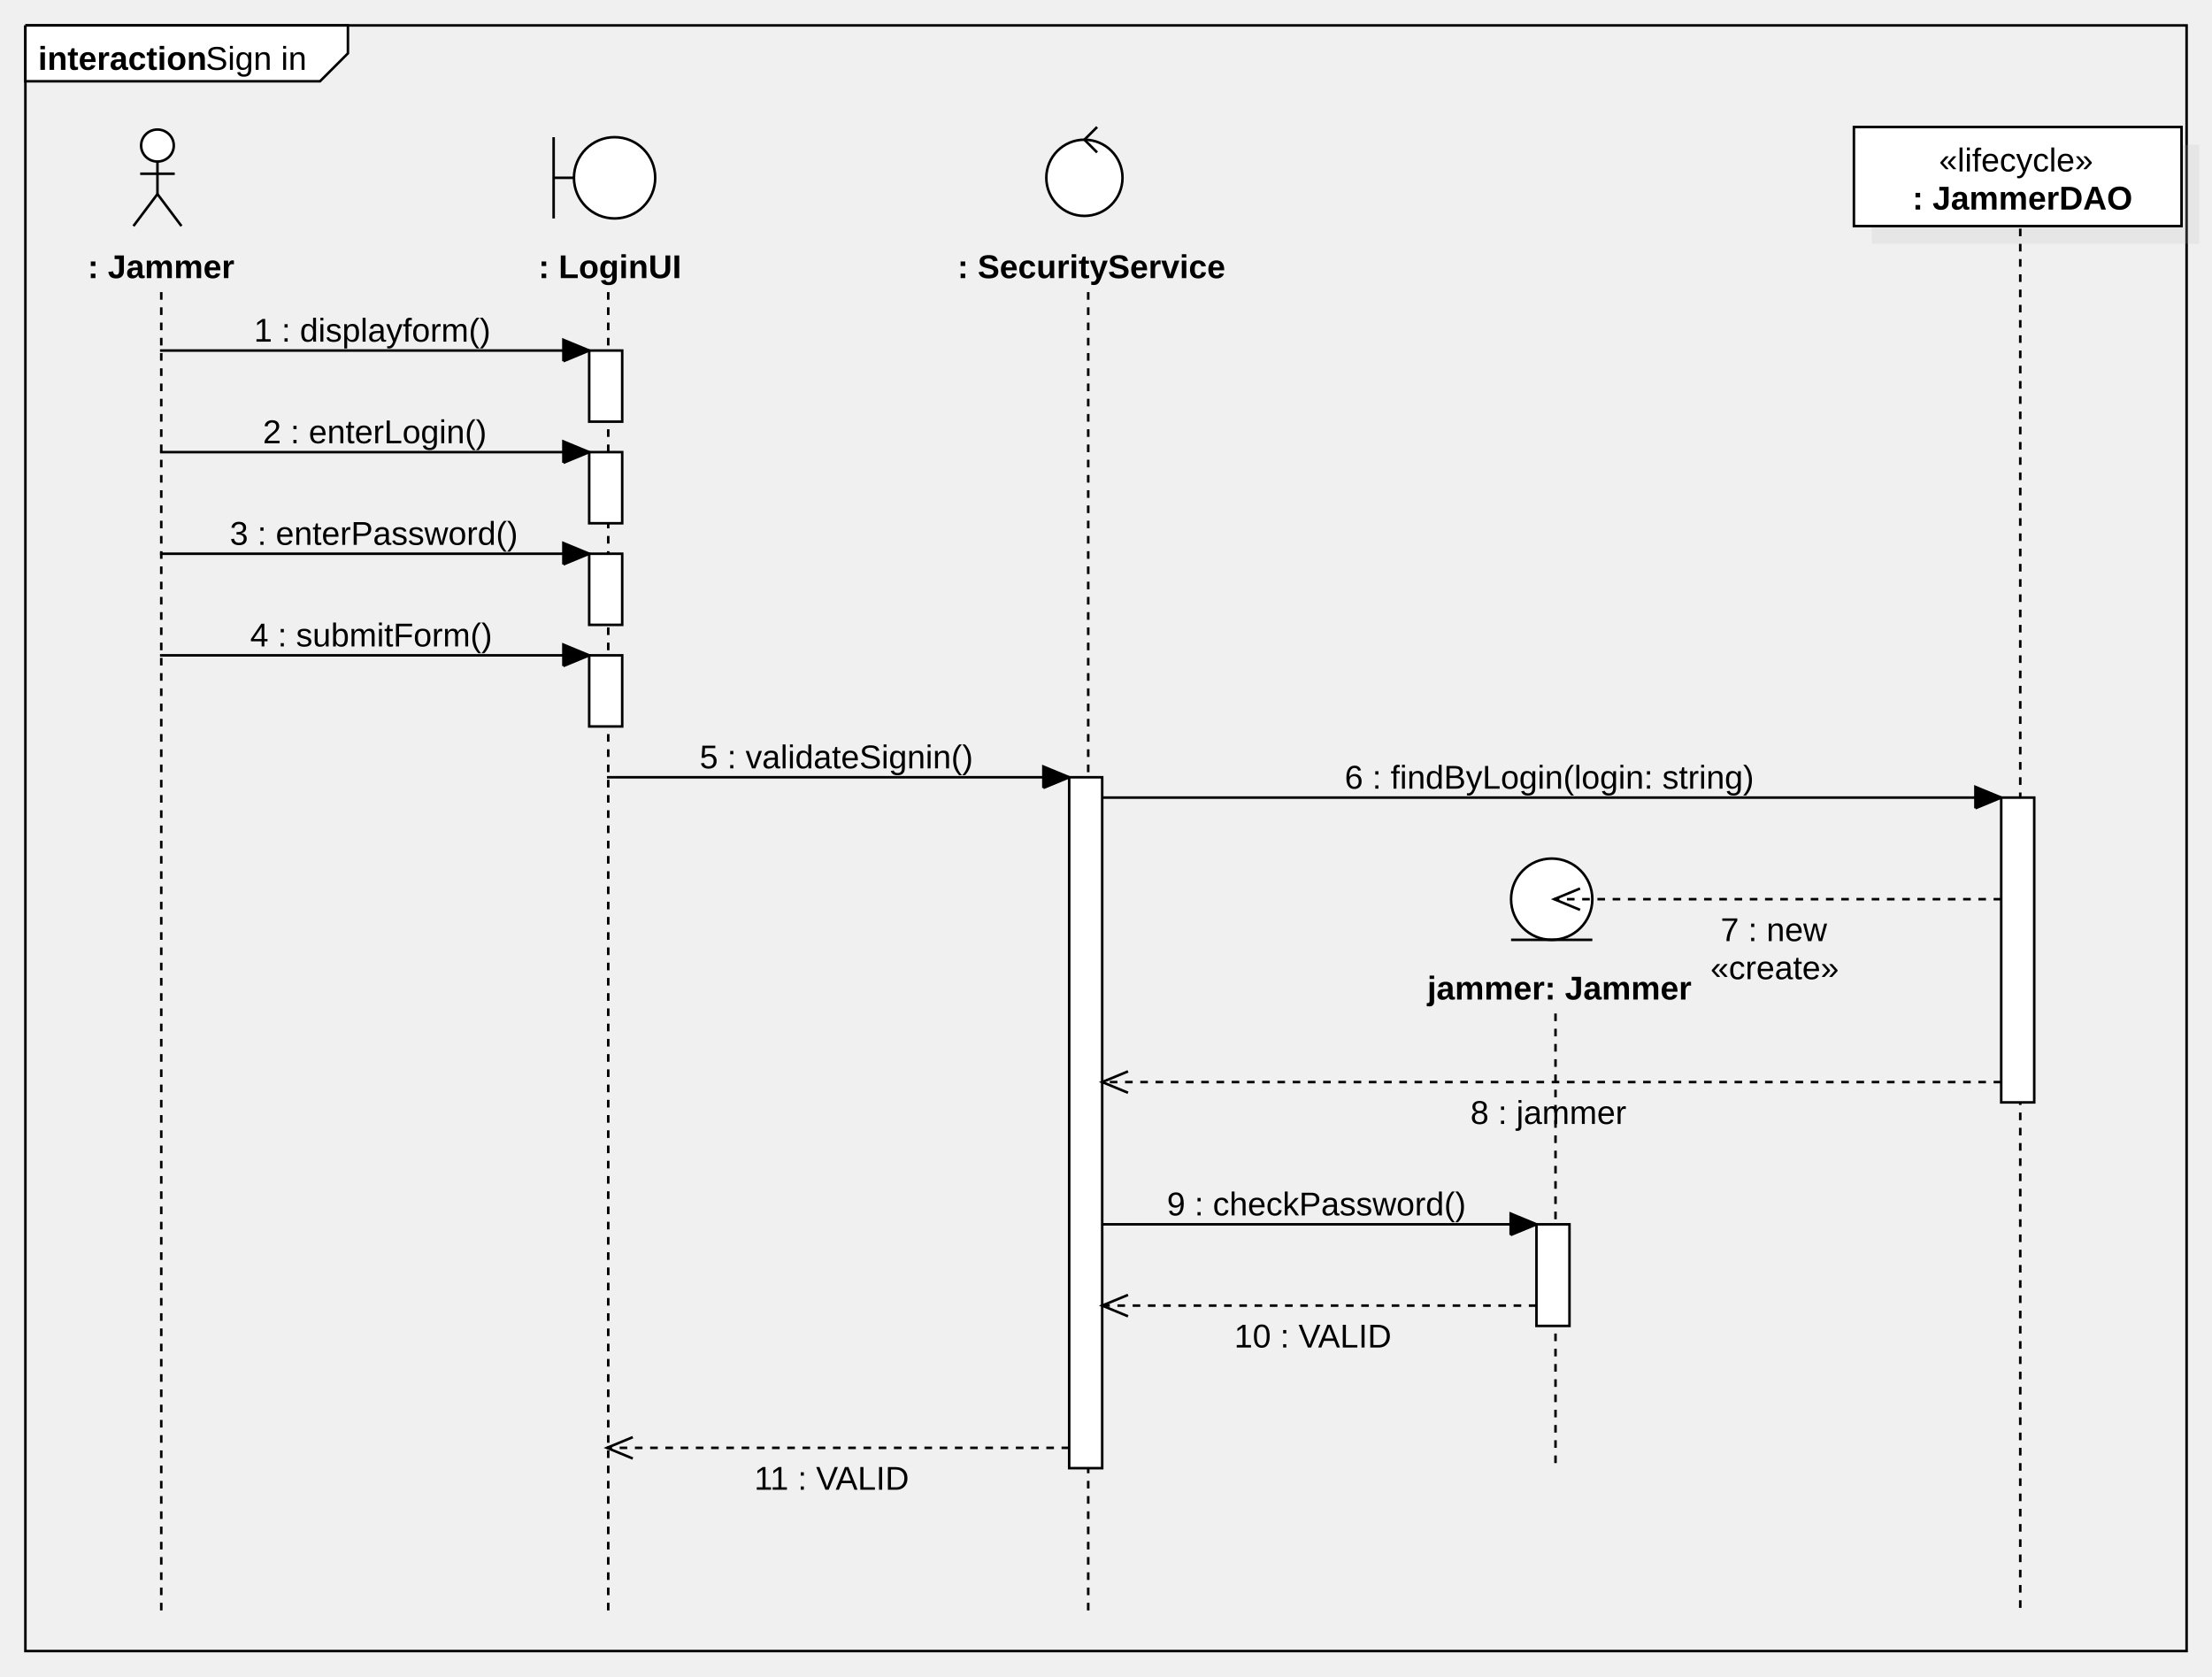
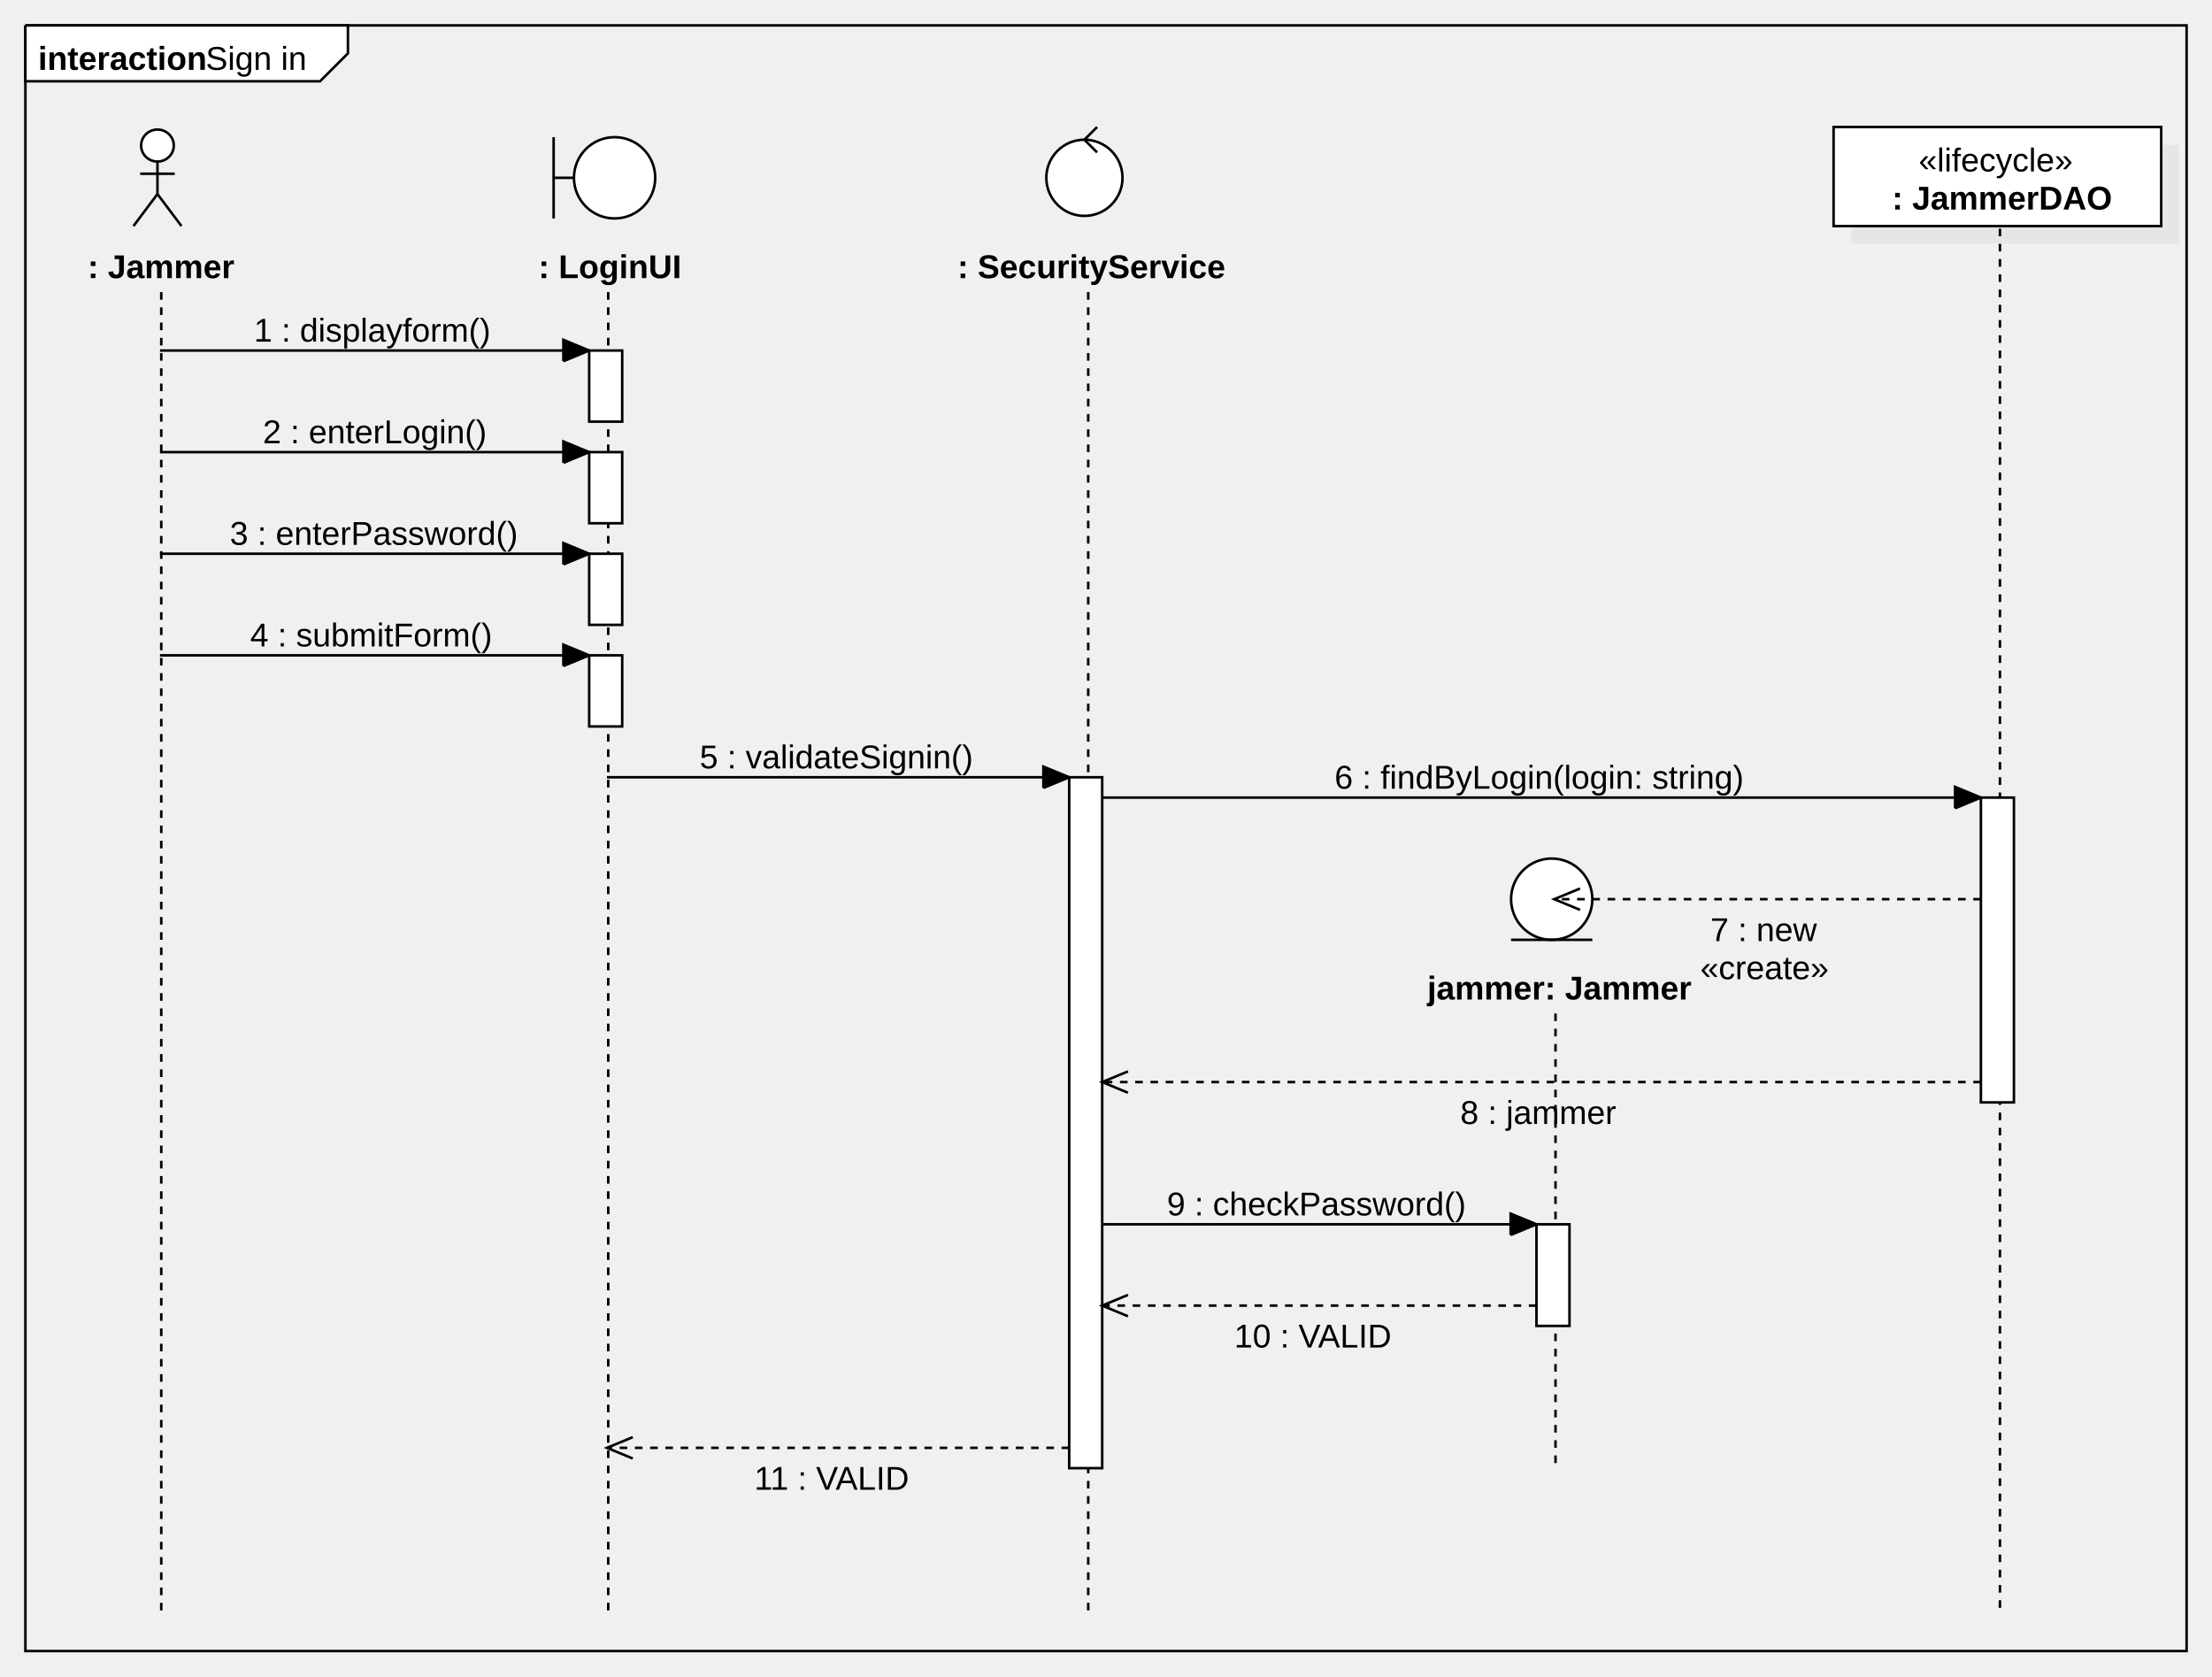
<svg xmlns="http://www.w3.org/2000/svg" version="1.1" width="871" height="660">
  <defs />
  <g>
    <g transform="translate(10,10) scale(1,1)">
      <path fill="none" stroke="#000000" d="M 0 0 L 851 0 L 851 640 L 0 640 L 0 0" stroke-miterlimit="10" />
    </g>
    <g transform="translate(10,10) scale(1,1)">
      <path fill="#ffffff" stroke="none" d="M 0 0 L 0 22 L 116 22 L 127 11 L 127 0 L 0 0" />
    </g>
    <g transform="translate(10,10) scale(1,1)">
      <path fill="none" stroke="#000000" d="M 0 0 L 0 22 L 116 22 L 127 11 L 127 0 L 0 0 L 0 0" stroke-miterlimit="10" />
    </g>
    <g transform="translate(10,10) scale(1,1)">
      <g>
        <path fill="none" stroke="none" />
        <text fill="#000000" stroke="none" font-family="Arial" font-size="13px" font-style="normal" font-weight="normal" text-decoration="none" x="71" y="17.5">Sign in</text>
      </g>
    </g>
    <g transform="translate(10,10) scale(1,1)">
      <g>
        <path fill="none" stroke="none" />
        <text fill="#000000" stroke="none" font-family="Arial" font-size="13px" font-style="normal" font-weight="bold" text-decoration="none" x="5" y="17.5">interaction</text>
      </g>
    </g>
    <g transform="translate(10,10) scale(1,1)">
      <path fill="#ffffff" stroke="none" d="M 45.571 47.3 C 45.571 43.821 48.449 41 52 41 C 55.551 41 58.429 43.821 58.429 47.3 C 58.429 50.779 55.551 53.6 52 53.6 C 48.449 53.6 45.571 50.779 45.571 47.3 Z" />
    </g>
    <g transform="translate(10,10) scale(1,1)">
      <path fill="none" stroke="#000000" d="M 45.571 47.3 C 45.571 43.821 48.449 41 52 41 C 55.551 41 58.429 43.821 58.429 47.3 C 58.429 50.779 55.551 53.6 52 53.6 C 48.449 53.6 45.571 50.779 45.571 47.3 Z" stroke-miterlimit="10" />
    </g>
    <g transform="translate(10,10) scale(1,1)">
      <path fill="none" stroke="#000000" d="M 52 53.6 L 52 66.4" stroke-miterlimit="10" />
    </g>
    <g transform="translate(10,10) scale(1,1)">
      <path fill="none" stroke="#000000" d="M 45.193 58.4 L 58.807 58.4" stroke-miterlimit="10" />
    </g>
    <g transform="translate(10,10) scale(1,1)">
      <path fill="none" stroke="#000000" d="M 52 66.4 L 42.545 79" stroke-miterlimit="10" />
    </g>
    <g transform="translate(10,10) scale(1,1)">
      <path fill="none" stroke="#000000" d="M 52 66.4 L 61.455 79" stroke-miterlimit="10" />
    </g>
    <g transform="translate(10,10) scale(1,1)">
      <g>
        <path fill="none" stroke="none" />
        <text fill="#000000" stroke="none" font-family="Arial" font-size="13px" font-style="normal" font-weight="bold" text-decoration="none" x="24.5" y="99.5">: Jammer</text>
      </g>
    </g>
    <g transform="translate(10,10) scale(1,1)">
      <path fill="none" stroke="#000000" d="M 53.5 105 L 53.5 624" stroke-miterlimit="10" stroke-dasharray="3" />
    </g>
    <g transform="translate(10,10) scale(1,1)">
      <path fill="#ffffff" stroke="none" d="M 216 60 C 216 51.163 223.163 44 232 44 C 240.837 44 248 51.163 248 60 C 248 68.837 240.837 76 232 76 C 223.163 76 216 68.837 216 60 Z" />
    </g>
    <g transform="translate(10,10) scale(1,1)">
      <path fill="none" stroke="#000000" d="M 216 60 C 216 51.163 223.163 44 232 44 C 240.837 44 248 51.163 248 60 C 248 68.837 240.837 76 232 76 C 223.163 76 216 68.837 216 60 Z" stroke-miterlimit="10" />
    </g>
    <g transform="translate(10,10) scale(1,1)">
      <path fill="none" stroke="#000000" d="M 208 44 L 208 76" stroke-miterlimit="10" />
    </g>
    <g transform="translate(10,10) scale(1,1)">
      <path fill="none" stroke="#000000" d="M 208 60 L 216 60" stroke-miterlimit="10" />
    </g>
    <g transform="translate(10,10) scale(1,1)">
      <g>
        <path fill="none" stroke="none" />
        <text fill="#000000" stroke="none" font-family="Arial" font-size="13px" font-style="normal" font-weight="bold" text-decoration="none" x="202" y="99.5">: LoginUI</text>
      </g>
    </g>
    <g transform="translate(10,10) scale(1,1)">
      <path fill="none" stroke="#000000" d="M 229.5 105 L 229.5 624" stroke-miterlimit="10" stroke-dasharray="3" />
    </g>
    <g transform="translate(10,10) scale(1,1)">
-       <rect fill="#C0C0C0" stroke="none" x="727" y="47" width="129" height="39" opacity="0.2" />
-     </g>
-     <g transform="translate(10,10) scale(1,1)">
-       <rect fill="#ffffff" stroke="none" x="720" y="40" width="129" height="39" />
-     </g>
-     <g transform="translate(10,10) scale(1,1)">
-       <path fill="none" stroke="#000000" d="M 720 40 L 849 40 L 849 79 L 720 79 L 720 40 Z Z" stroke-miterlimit="10" />
-     </g>
-     <g transform="translate(10,10) scale(1,1)">
-       <g>
-         <path fill="none" stroke="none" />
-         <text fill="#000000" stroke="none" font-family="Arial" font-size="13px" font-style="normal" font-weight="normal" text-decoration="none" x="753.5" y="57.5">«lifecycle»</text>
-       </g>
-     </g>
-     <g transform="translate(10,10) scale(1,1)">
-       <g>
-         <path fill="none" stroke="none" />
-         <text fill="#000000" stroke="none" font-family="Arial" font-size="13px" font-style="normal" font-weight="bold" text-decoration="none" x="743" y="72.5">: JammerDAO</text>
-       </g>
-     </g>
-     <g transform="translate(10,10) scale(1,1)">
-       <path fill="none" stroke="#000000" d="M 785.5 80 L 785.5 624" stroke-miterlimit="10" stroke-dasharray="3" />
+       <rect fill="#C0C0C0" stroke="none" x="719" y="47" width="129" height="39" opacity="0.2" />
+     </g>
+     <g transform="translate(10,10) scale(1,1)">
+       <rect fill="#ffffff" stroke="none" x="712" y="40" width="129" height="39" />
+     </g>
+     <g transform="translate(10,10) scale(1,1)">
+       <path fill="none" stroke="#000000" d="M 712 40 L 841 40 L 841 79 L 712 79 L 712 40 Z Z" stroke-miterlimit="10" />
+     </g>
+     <g transform="translate(10,10) scale(1,1)">
+       <g>
+         <path fill="none" stroke="none" />
+         <text fill="#000000" stroke="none" font-family="Arial" font-size="13px" font-style="normal" font-weight="normal" text-decoration="none" x="745.5" y="57.5">«lifecycle»</text>
+       </g>
+     </g>
+     <g transform="translate(10,10) scale(1,1)">
+       <g>
+         <path fill="none" stroke="none" />
+         <text fill="#000000" stroke="none" font-family="Arial" font-size="13px" font-style="normal" font-weight="bold" text-decoration="none" x="735" y="72.5">: JammerDAO</text>
+       </g>
+     </g>
+     <g transform="translate(10,10) scale(1,1)">
+       <path fill="none" stroke="#000000" d="M 777.5 80 L 777.5 624" stroke-miterlimit="10" stroke-dasharray="3" />
    </g>
    <g transform="translate(10,10) scale(1,1)">
      <path fill="#ffffff" stroke="none" d="M 585 344 C 585 335.163 592.163 328 601 328 C 609.837 328 617 335.163 617 344 C 617 352.837 609.837 360 601 360 C 592.163 360 585 352.837 585 344 Z" />
    </g>
    <g transform="translate(10,10) scale(1,1)">
      <path fill="none" stroke="#000000" d="M 585 344 C 585 335.163 592.163 328 601 328 C 609.837 328 617 335.163 617 344 C 617 352.837 609.837 360 601 360 C 592.163 360 585 352.837 585 344 Z" stroke-miterlimit="10" />
    </g>
    <g transform="translate(10,10) scale(1,1)">
      <path fill="none" stroke="#000000" d="M 585 360 L 617 360" stroke-miterlimit="10" />
    </g>
    <g transform="translate(10,10) scale(1,1)">
      <g>
        <path fill="none" stroke="none" />
        <text fill="#000000" stroke="none" font-family="Arial" font-size="13px" font-style="normal" font-weight="bold" text-decoration="none" x="552" y="383.5">jammer: Jammer</text>
      </g>
    </g>
    <g transform="translate(10,10) scale(1,1)">
      <path fill="none" stroke="#000000" d="M 602.5 389 L 602.5 568" stroke-miterlimit="10" stroke-dasharray="3" />
    </g>
    <g transform="translate(10,10) scale(1,1)">
      <path fill="#ffffff" stroke="none" d="M 402 60 C 402 51.716 408.716 45 417 45 C 425.284 45 432 51.716 432 60 C 432 68.284 425.284 75 417 75 C 408.716 75 402 68.284 402 60 Z" />
    </g>
    <g transform="translate(10,10) scale(1,1)">
      <path fill="none" stroke="#000000" d="M 402 60 C 402 51.716 408.716 45 417 45 C 425.284 45 432 51.716 432 60 C 432 68.284 425.284 75 417 75 C 408.716 75 402 68.284 402 60 Z" stroke-miterlimit="10" />
    </g>
    <g transform="translate(10,10) scale(1,1)">
      <path fill="none" stroke="#000000" d="M 417 45 L 422 40" stroke-miterlimit="10" />
    </g>
    <g transform="translate(10,10) scale(1,1)">
      <path fill="none" stroke="#000000" d="M 417 45 L 422 50" stroke-miterlimit="10" />
    </g>
    <g transform="translate(10,10) scale(1,1)">
      <g>
        <path fill="none" stroke="none" />
        <text fill="#000000" stroke="none" font-family="Arial" font-size="13px" font-style="normal" font-weight="bold" text-decoration="none" x="367" y="99.5">: SecurityService</text>
      </g>
    </g>
    <g transform="translate(10,10) scale(1,1)">
      <path fill="none" stroke="#000000" d="M 418.5 105 L 418.5 624" stroke-miterlimit="10" stroke-dasharray="3" />
    </g>
    <g transform="translate(10,10) scale(1,1)">
      <path fill="none" stroke="#000000" d="M 53 128 L 222 128" stroke-miterlimit="10" />
    </g>
    <g transform="translate(10,10) scale(1,1)">
      <path fill="#000000" stroke="none" d="M 211.837 132.21 L 222 128 L 211.837 123.79" />
    </g>
    <g transform="translate(10,10) scale(1,1)">
      <path fill="none" stroke="#000000" d="M 211.837 132.21 L 222 128 L 211.837 123.79 L 211.837 132.21" stroke-miterlimit="10" />
    </g>
    <g transform="translate(10,10) scale(1,1)">
      <g>
        <path fill="none" stroke="none" />
        <text fill="#000000" stroke="none" font-family="Arial" font-size="13px" font-style="normal" font-weight="normal" text-decoration="none" x="90" y="124.5">1 : displayform()</text>
      </g>
    </g>
    <g transform="translate(10,10) scale(1,1)">
      <rect fill="#ffffff" stroke="none" x="222" y="128" width="13" height="28" />
    </g>
    <g transform="translate(10,10) scale(1,1)">
      <path fill="none" stroke="#000000" d="M 222 128 L 235 128 L 235 156 L 222 156 L 222 128 Z Z" stroke-miterlimit="10" />
    </g>
    <g transform="translate(10,10) scale(1,1)">
      <path fill="none" stroke="#000000" d="M 53 168 L 222 168" stroke-miterlimit="10" />
    </g>
    <g transform="translate(10,10) scale(1,1)">
      <path fill="#000000" stroke="none" d="M 211.837 172.21 L 222 168 L 211.837 163.79" />
    </g>
    <g transform="translate(10,10) scale(1,1)">
      <path fill="none" stroke="#000000" d="M 211.837 172.21 L 222 168 L 211.837 163.79 L 211.837 172.21" stroke-miterlimit="10" />
    </g>
    <g transform="translate(10,10) scale(1,1)">
      <g>
        <path fill="none" stroke="none" />
        <text fill="#000000" stroke="none" font-family="Arial" font-size="13px" font-style="normal" font-weight="normal" text-decoration="none" x="93.5" y="164.5">2 : enterLogin()</text>
      </g>
    </g>
    <g transform="translate(10,10) scale(1,1)">
      <rect fill="#ffffff" stroke="none" x="222" y="168" width="13" height="28" />
    </g>
    <g transform="translate(10,10) scale(1,1)">
      <path fill="none" stroke="#000000" d="M 222 168 L 235 168 L 235 196 L 222 196 L 222 168 Z Z" stroke-miterlimit="10" />
    </g>
    <g transform="translate(10,10) scale(1,1)">
      <path fill="none" stroke="#000000" d="M 53 208 L 222 208" stroke-miterlimit="10" />
    </g>
    <g transform="translate(10,10) scale(1,1)">
      <path fill="#000000" stroke="none" d="M 211.837 212.21 L 222 208 L 211.837 203.79" />
    </g>
    <g transform="translate(10,10) scale(1,1)">
      <path fill="none" stroke="#000000" d="M 211.837 212.21 L 222 208 L 211.837 203.79 L 211.837 212.21" stroke-miterlimit="10" />
    </g>
    <g transform="translate(10,10) scale(1,1)">
      <g>
        <path fill="none" stroke="none" />
        <text fill="#000000" stroke="none" font-family="Arial" font-size="13px" font-style="normal" font-weight="normal" text-decoration="none" x="80.5" y="204.5">3 : enterPassword()</text>
      </g>
    </g>
    <g transform="translate(10,10) scale(1,1)">
      <rect fill="#ffffff" stroke="none" x="222" y="208" width="13" height="28" />
    </g>
    <g transform="translate(10,10) scale(1,1)">
      <path fill="none" stroke="#000000" d="M 222 208 L 235 208 L 235 236 L 222 236 L 222 208 Z Z" stroke-miterlimit="10" />
    </g>
    <g transform="translate(10,10) scale(1,1)">
      <path fill="none" stroke="#000000" d="M 53 248 L 222 248" stroke-miterlimit="10" />
    </g>
    <g transform="translate(10,10) scale(1,1)">
      <path fill="#000000" stroke="none" d="M 211.837 252.21 L 222 248 L 211.837 243.79" />
    </g>
    <g transform="translate(10,10) scale(1,1)">
      <path fill="none" stroke="#000000" d="M 211.837 252.21 L 222 248 L 211.837 243.79 L 211.837 252.21" stroke-miterlimit="10" />
    </g>
    <g transform="translate(10,10) scale(1,1)">
      <g>
        <path fill="none" stroke="none" />
        <text fill="#000000" stroke="none" font-family="Arial" font-size="13px" font-style="normal" font-weight="normal" text-decoration="none" x="88.5" y="244.5">4 : submitForm()</text>
      </g>
    </g>
    <g transform="translate(10,10) scale(1,1)">
      <rect fill="#ffffff" stroke="none" x="222" y="248" width="13" height="28" />
    </g>
    <g transform="translate(10,10) scale(1,1)">
      <path fill="none" stroke="#000000" d="M 222 248 L 235 248 L 235 276 L 222 276 L 222 248 Z Z" stroke-miterlimit="10" />
    </g>
    <g transform="translate(10,10) scale(1,1)">
      <path fill="none" stroke="#000000" d="M 229 296 L 411 296" stroke-miterlimit="10" />
    </g>
    <g transform="translate(10,10) scale(1,1)">
      <path fill="#000000" stroke="none" d="M 400.837 300.21 L 411 296 L 400.837 291.79" />
    </g>
    <g transform="translate(10,10) scale(1,1)">
      <path fill="none" stroke="#000000" d="M 400.837 300.21 L 411 296 L 400.837 291.79 L 400.837 300.21" stroke-miterlimit="10" />
    </g>
    <g transform="translate(10,10) scale(1,1)">
      <g>
        <path fill="none" stroke="none" />
        <text fill="#000000" stroke="none" font-family="Arial" font-size="13px" font-style="normal" font-weight="normal" text-decoration="none" x="265.5" y="292.5">5 : validateSignin()</text>
      </g>
    </g>
    <g transform="translate(10,10) scale(1,1)">
      <rect fill="#ffffff" stroke="none" x="411" y="296" width="13" height="272" />
    </g>
    <g transform="translate(10,10) scale(1,1)">
      <path fill="none" stroke="#000000" d="M 411 296 L 424 296 L 424 568 L 411 568 L 411 296 Z Z" stroke-miterlimit="10" />
    </g>
    <g transform="translate(10,10) scale(1,1)">
-       <path fill="none" stroke="#000000" d="M 424 304 L 778 304" stroke-miterlimit="10" />
-     </g>
-     <g transform="translate(10,10) scale(1,1)">
-       <path fill="#000000" stroke="none" d="M 767.837 308.21 L 778 304 L 767.837 299.79" />
-     </g>
-     <g transform="translate(10,10) scale(1,1)">
-       <path fill="none" stroke="#000000" d="M 767.837 308.21 L 778 304 L 767.837 299.79 L 767.837 308.21" stroke-miterlimit="10" />
-     </g>
-     <g transform="translate(10,10) scale(1,1)">
-       <g>
-         <path fill="none" stroke="none" />
-         <text fill="#000000" stroke="none" font-family="Arial" font-size="13px" font-style="normal" font-weight="normal" text-decoration="none" x="519.5" y="300.5">6 : findByLogin(login: string)</text>
-       </g>
-     </g>
-     <g transform="translate(10,10) scale(1,1)">
-       <rect fill="#ffffff" stroke="none" x="778" y="304" width="13" height="120" />
-     </g>
-     <g transform="translate(10,10) scale(1,1)">
-       <path fill="none" stroke="#000000" d="M 778 304 L 791 304 L 791 424 L 778 424 L 778 304 Z Z" stroke-miterlimit="10" />
-     </g>
-     <g transform="translate(10,10) scale(1,1)">
-       <path fill="none" stroke="#000000" d="M 778 344 L 602 344" stroke-miterlimit="10" stroke-dasharray="3" />
+       <path fill="none" stroke="#000000" d="M 424 304 L 770 304" stroke-miterlimit="10" />
+     </g>
+     <g transform="translate(10,10) scale(1,1)">
+       <path fill="#000000" stroke="none" d="M 759.837 308.21 L 770 304 L 759.837 299.79" />
+     </g>
+     <g transform="translate(10,10) scale(1,1)">
+       <path fill="none" stroke="#000000" d="M 759.837 308.21 L 770 304 L 759.837 299.79 L 759.837 308.21" stroke-miterlimit="10" />
+     </g>
+     <g transform="translate(10,10) scale(1,1)">
+       <g>
+         <path fill="none" stroke="none" />
+         <text fill="#000000" stroke="none" font-family="Arial" font-size="13px" font-style="normal" font-weight="normal" text-decoration="none" x="515.5" y="300.5">6 : findByLogin(login: string)</text>
+       </g>
+     </g>
+     <g transform="translate(10,10) scale(1,1)">
+       <rect fill="#ffffff" stroke="none" x="770" y="304" width="13" height="120" />
+     </g>
+     <g transform="translate(10,10) scale(1,1)">
+       <path fill="none" stroke="#000000" d="M 770 304 L 783 304 L 783 424 L 770 424 L 770 304 Z Z" stroke-miterlimit="10" />
+     </g>
+     <g transform="translate(10,10) scale(1,1)">
+       <path fill="none" stroke="#000000" d="M 770 344 L 602 344" stroke-miterlimit="10" stroke-dasharray="3" />
    </g>
    <g transform="translate(10,10) scale(1,1)">
      <path fill="none" stroke="#000000" d="M 612.163 339.79 L 602 344 L 612.163 348.21" stroke-miterlimit="10" />
    </g>
    <g transform="translate(10,10) scale(1,1)">
      <g>
        <path fill="none" stroke="none" />
-         <text fill="#000000" stroke="none" font-family="Arial" font-size="13px" font-style="normal" font-weight="normal" text-decoration="none" x="667.5" y="360.5">7 : new</text>
-       </g>
-     </g>
-     <g transform="translate(10,10) scale(1,1)">
-       <g>
-         <path fill="none" stroke="none" />
-         <text fill="#000000" stroke="none" font-family="Arial" font-size="13px" font-style="normal" font-weight="normal" text-decoration="none" x="663.5" y="375.5">«create»</text>
-       </g>
-     </g>
-     <g transform="translate(10,10) scale(1,1)">
-       <path fill="none" stroke="#000000" d="M 778 416 L 424 416" stroke-miterlimit="10" stroke-dasharray="3" />
+         <text fill="#000000" stroke="none" font-family="Arial" font-size="13px" font-style="normal" font-weight="normal" text-decoration="none" x="663.5" y="360.5">7 : new</text>
+       </g>
+     </g>
+     <g transform="translate(10,10) scale(1,1)">
+       <g>
+         <path fill="none" stroke="none" />
+         <text fill="#000000" stroke="none" font-family="Arial" font-size="13px" font-style="normal" font-weight="normal" text-decoration="none" x="659.5" y="375.5">«create»</text>
+       </g>
+     </g>
+     <g transform="translate(10,10) scale(1,1)">
+       <path fill="none" stroke="#000000" d="M 770 416 L 424 416" stroke-miterlimit="10" stroke-dasharray="3" />
    </g>
    <g transform="translate(10,10) scale(1,1)">
      <path fill="none" stroke="#000000" d="M 434.163 411.79 L 424 416 L 434.163 420.21" stroke-miterlimit="10" />
    </g>
    <g transform="translate(10,10) scale(1,1)">
      <g>
        <path fill="none" stroke="none" />
-         <text fill="#000000" stroke="none" font-family="Arial" font-size="13px" font-style="normal" font-weight="normal" text-decoration="none" x="569" y="432.5">8 : jammer</text>
+         <text fill="#000000" stroke="none" font-family="Arial" font-size="13px" font-style="normal" font-weight="normal" text-decoration="none" x="565" y="432.5">8 : jammer</text>
      </g>
    </g>
    <g transform="translate(10,10) scale(1,1)">
      <path fill="none" stroke="#000000" d="M 424 472 L 595 472" stroke-miterlimit="10" />
    </g>
    <g transform="translate(10,10) scale(1,1)">
      <path fill="#000000" stroke="none" d="M 584.837 476.21 L 595 472 L 584.837 467.79" />
    </g>
    <g transform="translate(10,10) scale(1,1)">
      <path fill="none" stroke="#000000" d="M 584.837 476.21 L 595 472 L 584.837 467.79 L 584.837 476.21" stroke-miterlimit="10" />
    </g>
    <g transform="translate(10,10) scale(1,1)">
      <g>
        <path fill="none" stroke="none" />
        <text fill="#000000" stroke="none" font-family="Arial" font-size="13px" font-style="normal" font-weight="normal" text-decoration="none" x="449.5" y="468.5">9 : checkPassword()</text>
      </g>
    </g>
    <g transform="translate(10,10) scale(1,1)">
      <rect fill="#ffffff" stroke="none" x="595" y="472" width="13" height="40" />
    </g>
    <g transform="translate(10,10) scale(1,1)">
      <path fill="none" stroke="#000000" d="M 595 472 L 608 472 L 608 512 L 595 512 L 595 472 Z Z" stroke-miterlimit="10" />
    </g>
    <g transform="translate(10,10) scale(1,1)">
      <path fill="none" stroke="#000000" d="M 595 504 L 424 504" stroke-miterlimit="10" stroke-dasharray="3" />
    </g>
    <g transform="translate(10,10) scale(1,1)">
      <path fill="none" stroke="#000000" d="M 434.163 499.79 L 424 504 L 434.163 508.21" stroke-miterlimit="10" />
    </g>
    <g transform="translate(10,10) scale(1,1)">
      <g>
        <path fill="none" stroke="none" />
        <text fill="#000000" stroke="none" font-family="Arial" font-size="13px" font-style="normal" font-weight="normal" text-decoration="none" x="476" y="520.5">10 : VALID</text>
      </g>
    </g>
    <g transform="translate(10,10) scale(1,1)">
      <path fill="none" stroke="#000000" d="M 411 560 L 229 560" stroke-miterlimit="10" stroke-dasharray="3" />
    </g>
    <g transform="translate(10,10) scale(1,1)">
      <path fill="none" stroke="#000000" d="M 239.163 555.79 L 229 560 L 239.163 564.21" stroke-miterlimit="10" />
    </g>
    <g transform="translate(10,10) scale(1,1)">
      <g>
        <path fill="none" stroke="none" />
        <text fill="#000000" stroke="none" font-family="Arial" font-size="13px" font-style="normal" font-weight="normal" text-decoration="none" x="287" y="576.5">11 : VALID</text>
      </g>
    </g>
  </g>
</svg>
